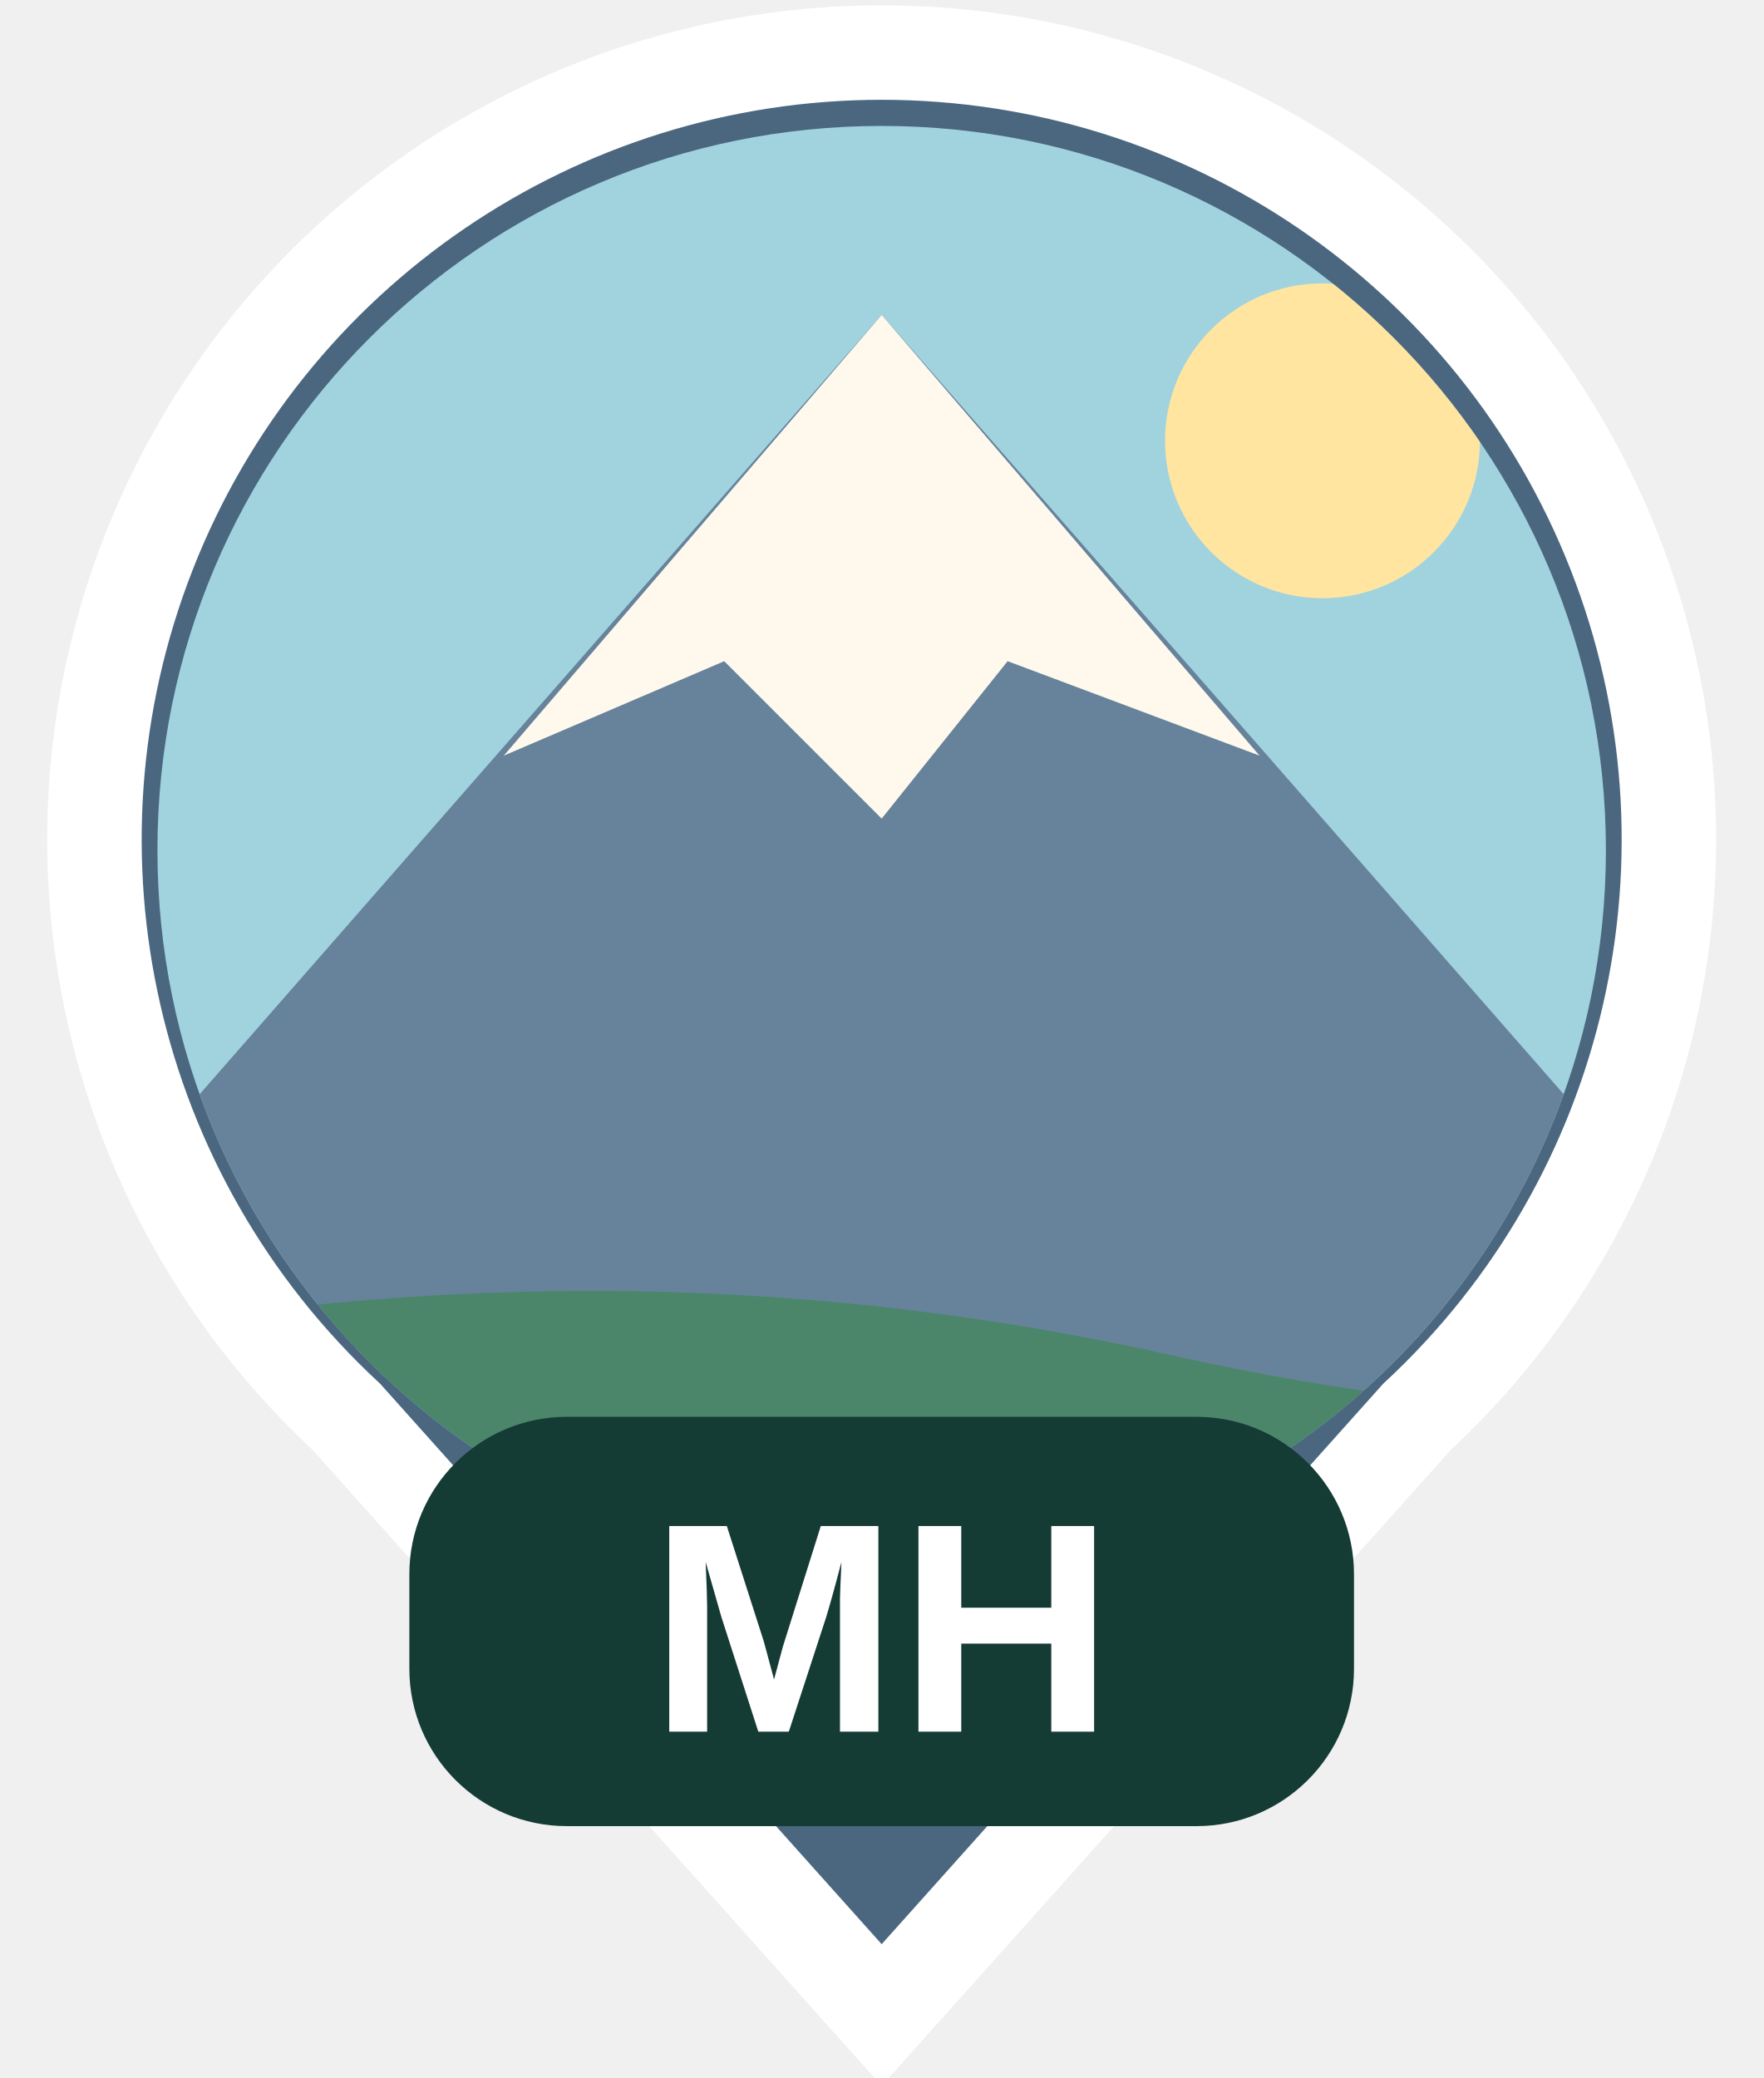
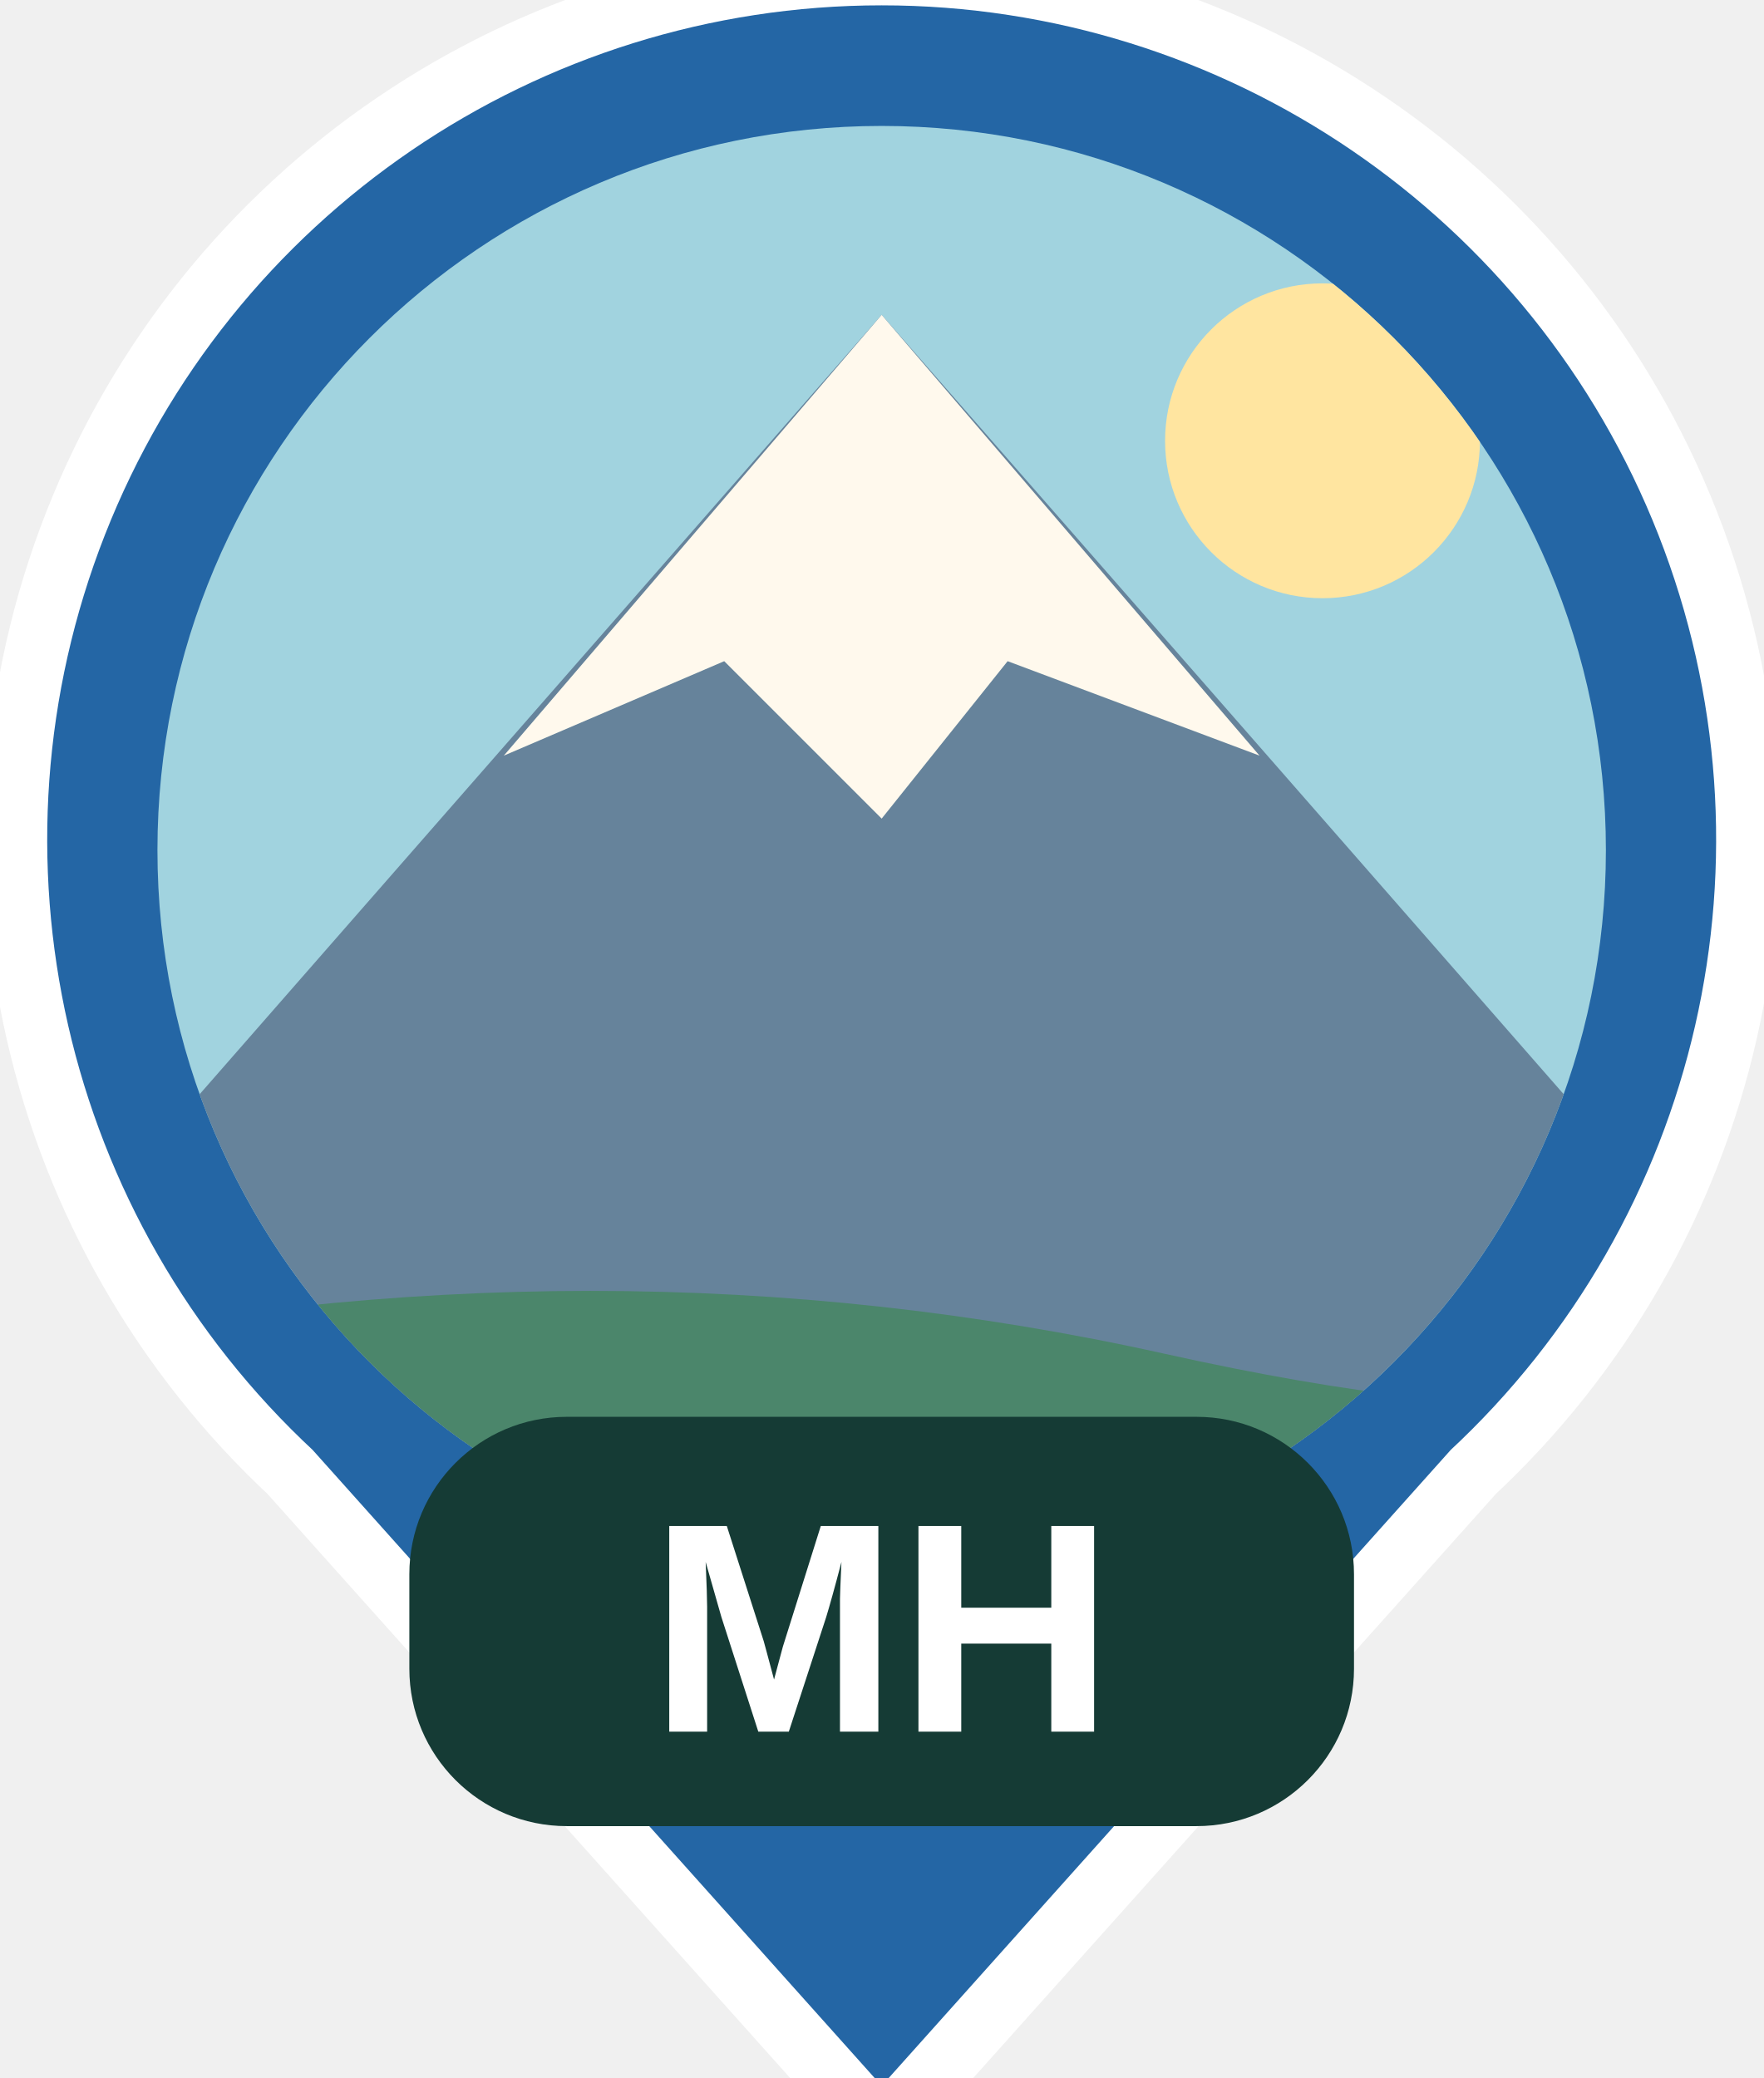
<svg xmlns="http://www.w3.org/2000/svg" viewBox="0 0 56 66">
  <defs>
    <clipPath id="scene">
      <circle cx="28" cy="27" r="23" />
    </clipPath>
  </defs>
-   <path d="M28 64 11 45A25 25 0 1 1 45 45Z" fill="#4b6780" stroke="white" stroke-width="3" />
+   <path d="M28 64 11 45A25 25 0 1 1 45 45Z" fill="#4b6780" stroke="white" stroke-width="7" />
+   <path d="M28 64 11 45A25 25 0 1 1 45 45Z" fill="#2466a5" stroke="#2466a5" stroke-width="3" />
  <g clip-path="url(#scene)">
    <circle cx="28" cy="27" r="23" fill="#a1d3df" />
    <circle cx="42" cy="14" r="5" fill="#ffe5a0" />
    <path d="M0 42 28 10 56 42v9H0Z" fill="#66839b" />
    <path d="m16 24 12-14 12 14-8-3-4 5-5-5Z" fill="#fff9ed" />
    <path d="M0 43q19-4 37 0t19-2v10H0Z" fill="#4b866b" />
  </g>
  <rect x="13" y="45" width="30" height="13" rx="5" fill="#153b35" />
  <text x="28" y="55" text-anchor="middle" font-family="Arial,sans-serif" font-size="9.5" font-weight="bold" fill="white">MH</text>
</svg>
